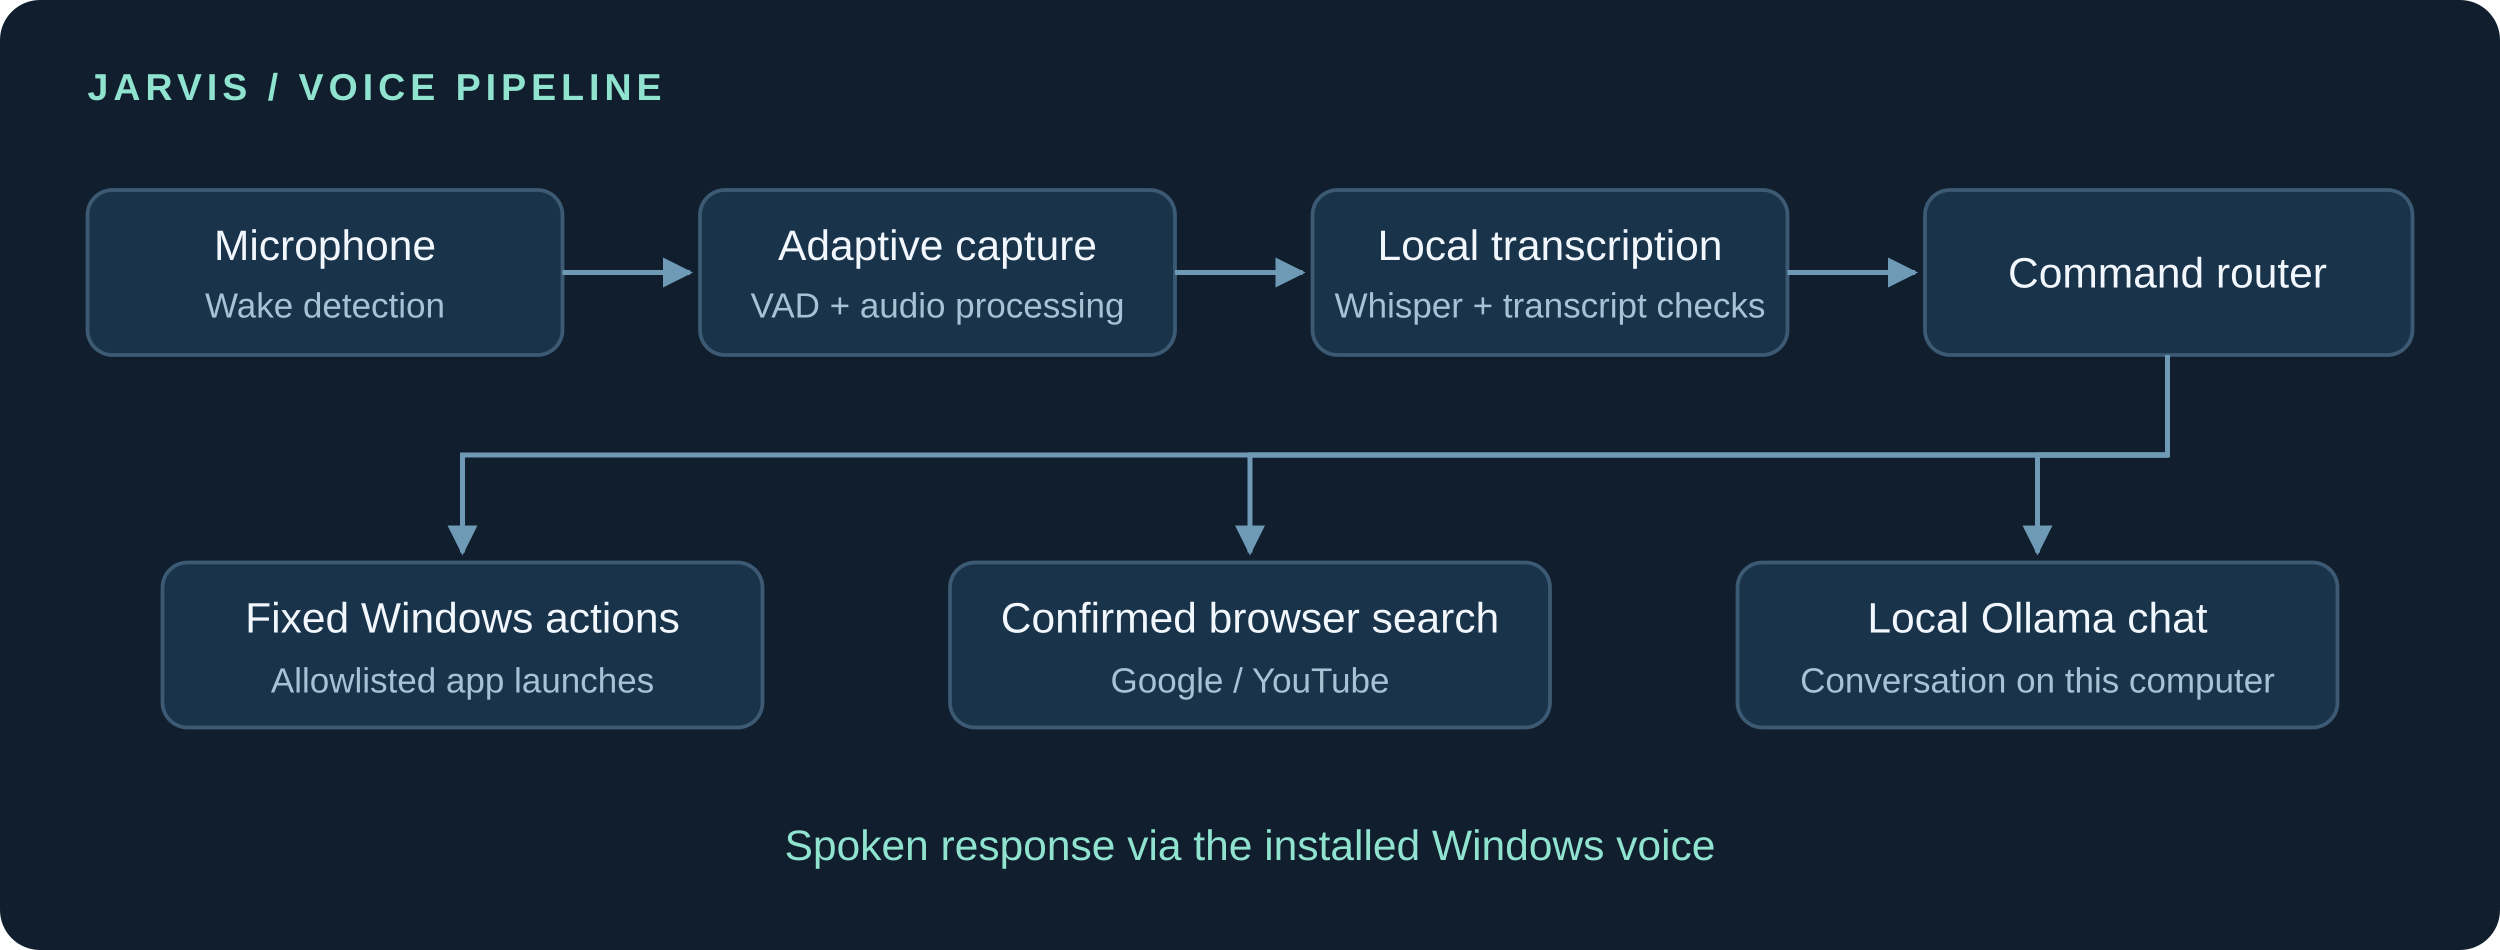
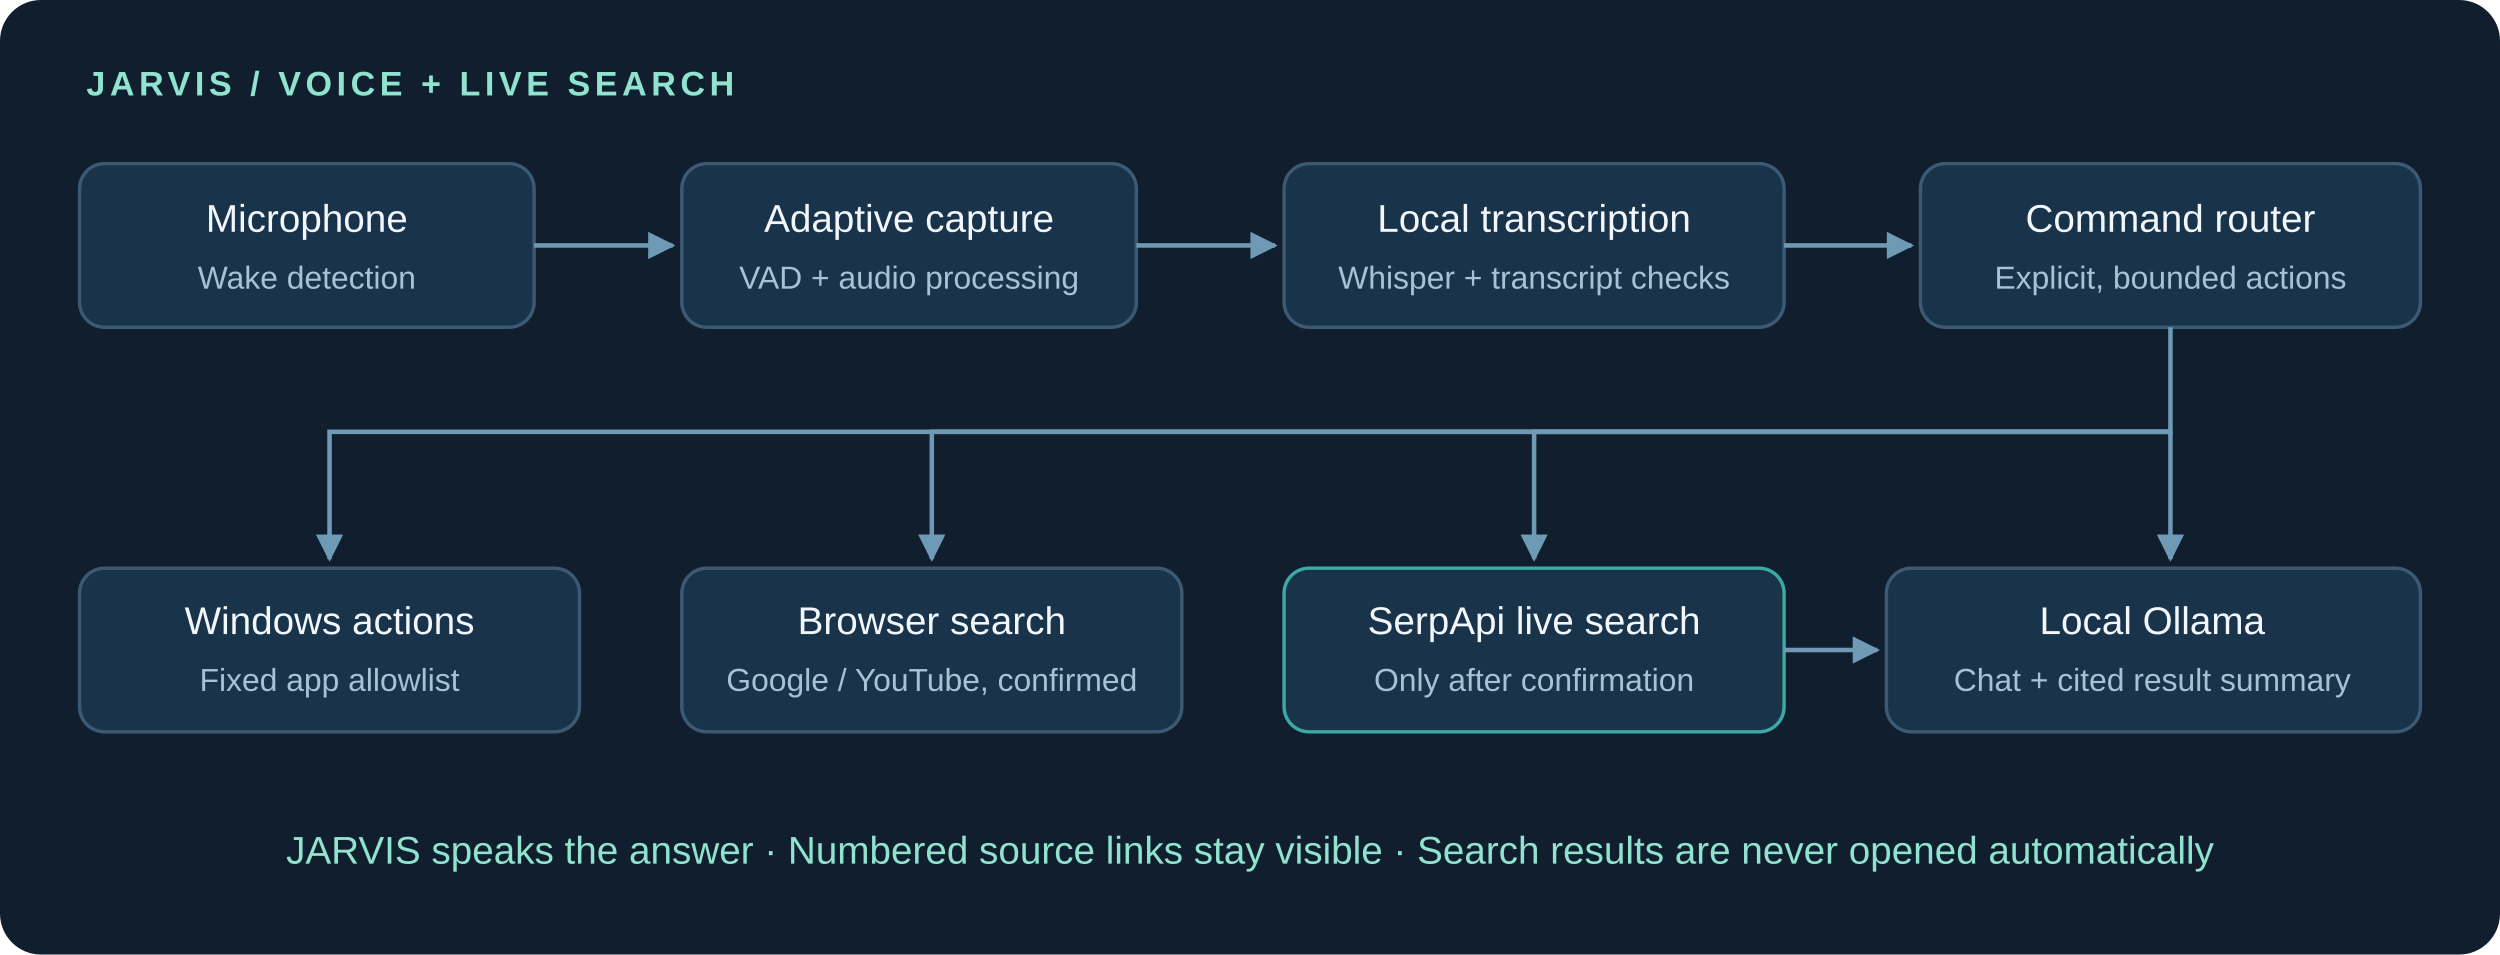
- <svg xmlns="http://www.w3.org/2000/svg" width="1000" height="380" viewBox="0 0 1000 380" role="img" aria-labelledby="title desc">
+ <svg xmlns="http://www.w3.org/2000/svg" width="1100" height="420" viewBox="0 0 1100 420" role="img" aria-labelledby="title desc">
  <defs>
-     <marker id="arrow" viewBox="0 0 10 10" refX="9" refY="5" markerWidth="6" markerHeight="6" orient="auto-start-reverse">
+     <marker id="arrow" viewBox="0 0 10 10" refX="9" refY="5" markerWidth="6" markerHeight="6" orient="auto">
      <path d="M0 0L10 5L0 10" fill="#6e9ab5" />
    </marker>
  </defs>
-   <rect width="1000" height="380" rx="16" fill="#101e2e" />
-   <text x="35" y="40" fill="#8fe3cf" font-family="Segoe UI,Arial,sans-serif" font-size="15" font-weight="600" letter-spacing="2">JARVIS / VOICE PIPELINE</text>
+   <rect width="1100" height="420" rx="18" fill="#101e2e" />
+   <text x="38" y="42" fill="#8fe3cf" font-family="Segoe UI,Arial,sans-serif" font-size="15" font-weight="600" letter-spacing="2">JARVIS / VOICE + LIVE SEARCH</text>
  <g fill="#19334a" stroke="#3c5a73" stroke-width="1.5">
-     <rect x="35" y="76" width="190" height="66" rx="10" />
-     <rect x="280" y="76" width="190" height="66" rx="10" />
-     <rect x="525" y="76" width="190" height="66" rx="10" />
-     <rect x="770" y="76" width="195" height="66" rx="10" />
-     <rect x="65" y="225" width="240" height="66" rx="10" />
-     <rect x="380" y="225" width="240" height="66" rx="10" />
-     <rect x="695" y="225" width="240" height="66" rx="10" />
+     <rect x="35" y="72" width="200" height="72" rx="11" />
+     <rect x="300" y="72" width="200" height="72" rx="11" />
+     <rect x="565" y="72" width="220" height="72" rx="11" />
+     <rect x="845" y="72" width="220" height="72" rx="11" />
+     <rect x="35" y="250" width="220" height="72" rx="11" />
+     <rect x="300" y="250" width="220" height="72" rx="11" />
+     <rect x="565" y="250" width="220" height="72" rx="11" stroke="#3da9a4" />
+     <rect x="830" y="250" width="235" height="72" rx="11" />
  </g>
  <g fill="none" stroke="#6e9ab5" stroke-width="2" marker-end="url(#arrow)">
-     <path d="M225 109H276" />
-     <path d="M470 109H521" />
-     <path d="M715 109H766" />
-     <path d="M867 142V182H185V221" />
-     <path d="M867 182H500V221" />
-     <path d="M867 182H815V221" />
+     <path d="M235 108H296" />
+     <path d="M500 108H561" />
+     <path d="M785 108H841" />
+     <path d="M955 144V190H145V246" />
+     <path d="M955 190H410V246" />
+     <path d="M955 190H675V246" />
+     <path d="M955 190V246" />
+     <path d="M785 286H826" />
  </g>
  <g fill="#f1f7fc" font-family="Segoe UI,Arial,sans-serif" font-size="17" text-anchor="middle">
-     <text x="130" y="104">Microphone</text>
-     <text x="130" y="127" fill="#a7c1d5" font-size="14">Wake detection</text>
-     <text x="375" y="104">Adaptive capture</text>
-     <text x="375" y="127" fill="#a7c1d5" font-size="14">VAD + audio processing</text>
-     <text x="620" y="104">Local transcription</text>
-     <text x="620" y="127" fill="#a7c1d5" font-size="14">Whisper + transcript checks</text>
-     <text x="867" y="115">Command router</text>
-     <text x="185" y="253">Fixed Windows actions</text>
-     <text x="185" y="277" fill="#a7c1d5" font-size="14">Allowlisted app launches</text>
-     <text x="500" y="253">Confirmed browser search</text>
-     <text x="500" y="277" fill="#a7c1d5" font-size="14">Google / YouTube</text>
-     <text x="815" y="253">Local Ollama chat</text>
-     <text x="815" y="277" fill="#a7c1d5" font-size="14">Conversation on this computer</text>
-     <text x="500" y="344" fill="#8fe3cf">Spoken response via the installed Windows voice</text>
+     <text x="135" y="102">Microphone</text>
+     <text x="135" y="127" fill="#a7c1d5" font-size="14">Wake detection</text>
+     <text x="400" y="102">Adaptive capture</text>
+     <text x="400" y="127" fill="#a7c1d5" font-size="14">VAD + audio processing</text>
+     <text x="675" y="102">Local transcription</text>
+     <text x="675" y="127" fill="#a7c1d5" font-size="14">Whisper + transcript checks</text>
+     <text x="955" y="102">Command router</text>
+     <text x="955" y="127" fill="#a7c1d5" font-size="14">Explicit, bounded actions</text>
+     <text x="145" y="279">Windows actions</text>
+     <text x="145" y="304" fill="#a7c1d5" font-size="14">Fixed app allowlist</text>
+     <text x="410" y="279">Browser search</text>
+     <text x="410" y="304" fill="#a7c1d5" font-size="14">Google / YouTube, confirmed</text>
+     <text x="675" y="279">SerpApi live search</text>
+     <text x="675" y="304" fill="#a7c1d5" font-size="14">Only after confirmation</text>
+     <text x="947" y="279">Local Ollama</text>
+     <text x="947" y="304" fill="#a7c1d5" font-size="14">Chat + cited result summary</text>
+     <text x="550" y="380" fill="#8fe3cf">JARVIS speaks the answer · Numbered source links stay visible · Search results are never opened automatically</text>
  </g>
</svg>
